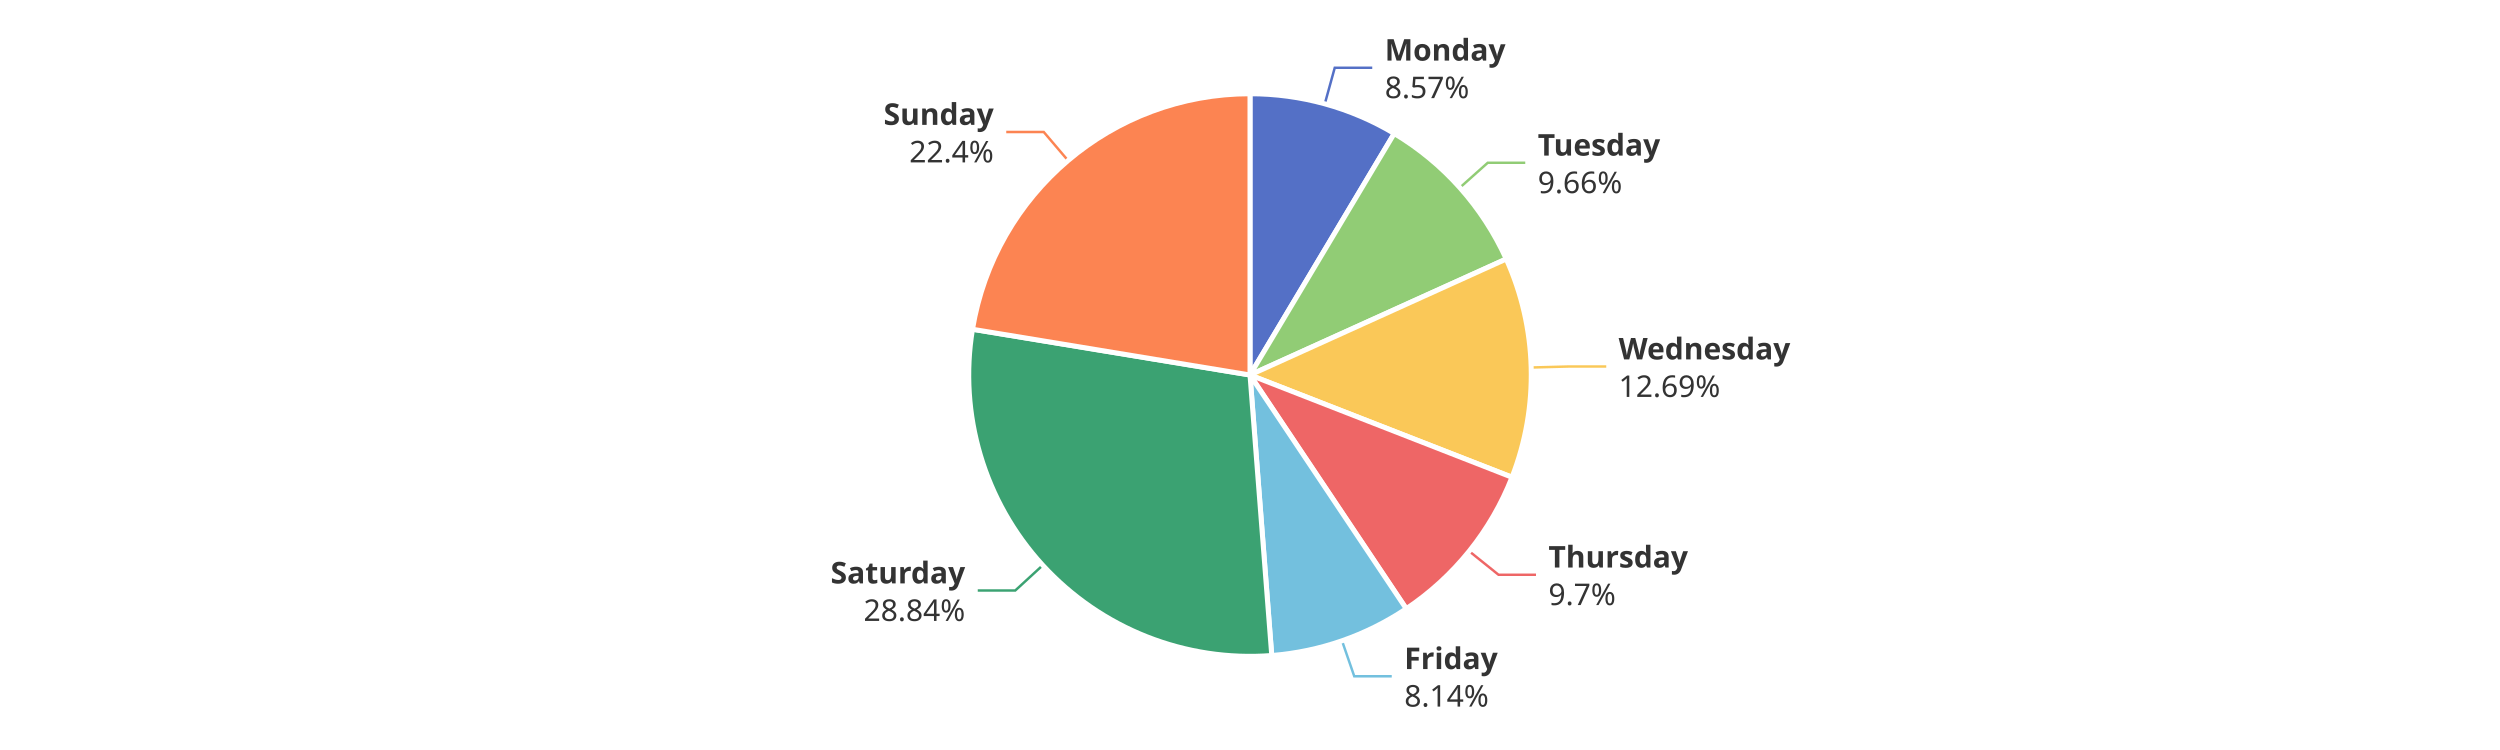
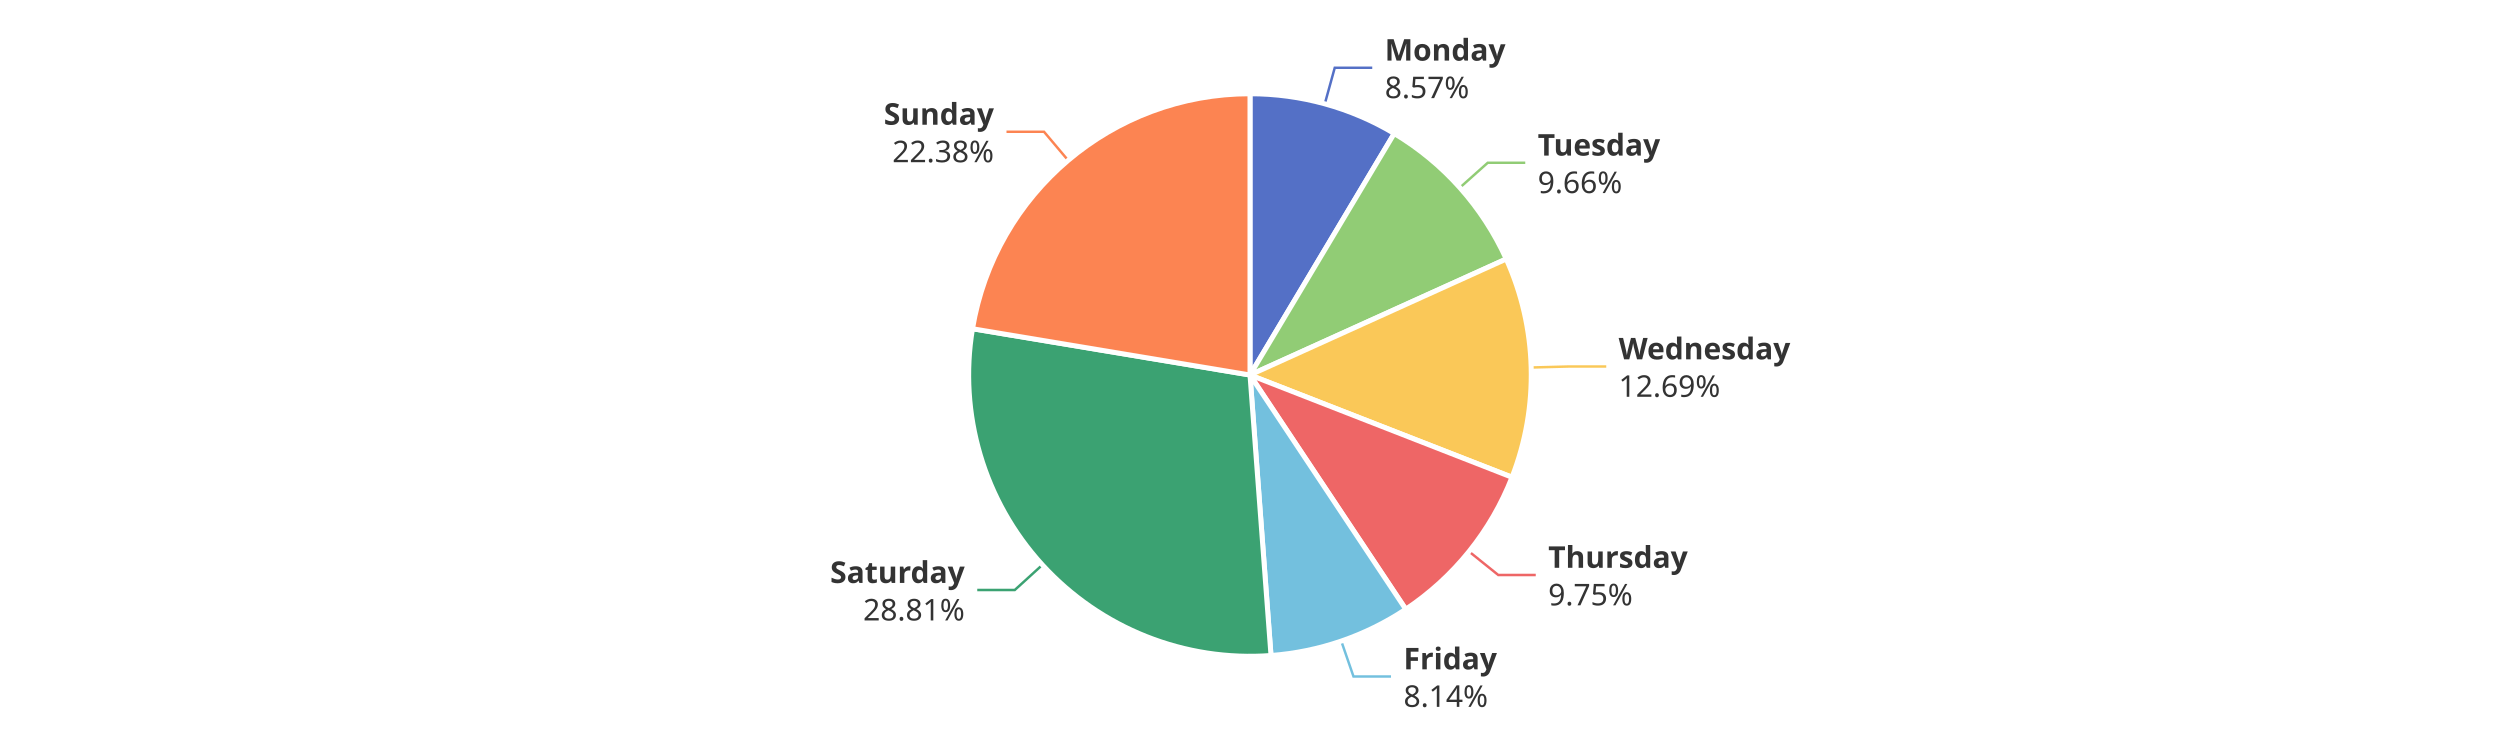
<svg xmlns="http://www.w3.org/2000/svg" width="1000" height="300" version="1.1" baseProfile="full" viewBox="0 0 1000 300">
  <rect width="1000" height="300" x="0" y="0" id="0" fill="#ffffff" />
  <polyline points="529.9 41.6 533.9 27.1 548.9 27.1" fill="none" stroke="#5470c6" />
  <polyline points="583.9 75.1 595.1 65.1 610.1 65.1" fill="none" stroke="#91cc75" />
  <polyline points="612.5 147 627.5 146.6 642.5 146.6" fill="none" stroke="#fac858" />
-   <polyline points="587.7 220.5 599.4 229.9 614.4 229.9" fill="none" stroke="#ee6666" />
-   <polyline points="536.8 256.3 541.7 270.5 556.7 270.5" fill="none" stroke="#73c0de" />
-   <polyline points="417.1 226.1 406.1 236.2 391.1 236.2" fill="none" stroke="#3ba272" />
-   <polyline points="427.2 64.2 417.5 52.8 402.5 52.8" fill="none" stroke="#fc8452" />
+   <polyline points="587.6 220.6 599.3 230 614.3 230" fill="none" stroke="#ee6666" />
+   <polyline points="536.5 256.4 541.4 270.6 556.4 270.6" fill="none" stroke="#73c0de" />
+   <polyline points="417 225.9 405.9 236 390.9 236" fill="none" stroke="#3ba272" />
+   <polyline points="427.3 64.2 417.6 52.7 402.6 52.7" fill="none" stroke="#fc8452" />
  <path d="M500 37.5A112.5 112.5 0 0 1 557.7 53.4L500 150Z" fill="#5470c6" stroke="#fff" stroke-width="2" stroke-linejoin="round" />
  <path d="M557.7 53.4A112.5 112.5 0 0 1 602.5 103.6L500 150Z" fill="#91cc75" stroke="#fff" stroke-width="2" stroke-linejoin="round" />
  <path d="M602.5 103.6A112.5 112.5 0 0 1 604.8 190.9L500 150Z" fill="#fac858" stroke="#fff" stroke-width="2" stroke-linejoin="round" />
-   <path d="M604.8 190.9A112.5 112.5 0 0 1 562.5 243.5L500 150Z" fill="#ee6666" stroke="#fff" stroke-width="2" stroke-linejoin="round" />
-   <path d="M562.5 243.5A112.5 112.5 0 0 1 508.7 262.2L500 150Z" fill="#73c0de" stroke="#fff" stroke-width="2" stroke-linejoin="round" />
-   <path d="M508.7 262.2A112.5 112.5 0 0 1 389 131.7L500 150Z" fill="#3ba272" stroke="#fff" stroke-width="2" stroke-linejoin="round" />
-   <path d="M389 131.7A112.5 112.5 0 0 1 500 37.5L500 150Z" fill="#fc8452" stroke="#fff" stroke-width="2" stroke-linejoin="round" />
-   <path d="M0 -15l42.8 0l0 30l-42.8 0Z" transform="translate(553.9175 27.0941)" fill="none" />
-   <text dominant-baseline="central" text-anchor="start" style="font-size:12px;font-family:sans-serif;font-weight:bold;" y="-7.5" transform="translate(553.9175 27.0941)" fill="#333" stroke="rgb(255,255,255)" stroke-width="2" paint-order="stroke" stroke-miterlimit="2">Monday</text>
-   <text dominant-baseline="central" text-anchor="start" style="font-size:12px;font-family:sans-serif;" y="7.5" transform="translate(553.9175 27.0941)" fill="#333" stroke="rgb(255,255,255)" stroke-width="2" paint-order="stroke" stroke-miterlimit="2">8.57%</text>
-   <path d="M0 -15l46.2 0l0 30l-46.2 0Z" transform="translate(615.1146 65.0915)" fill="none" />
-   <text dominant-baseline="central" text-anchor="start" style="font-size:12px;font-family:sans-serif;font-weight:bold;" y="-7.5" transform="translate(615.1146 65.0915)" fill="#333" stroke="rgb(255,255,255)" stroke-width="2" paint-order="stroke" stroke-miterlimit="2">Tuesday</text>
-   <text dominant-baseline="central" text-anchor="start" style="font-size:12px;font-family:sans-serif;" y="7.5" transform="translate(615.1146 65.0915)" fill="#333" stroke="rgb(255,255,255)" stroke-width="2" paint-order="stroke" stroke-miterlimit="2">9.66%</text>
-   <path d="M0 -15l63.6 0l0 30l-63.6 0Z" transform="translate(647.4551 146.6154)" fill="none" />
-   <text dominant-baseline="central" text-anchor="start" style="font-size:12px;font-family:sans-serif;font-weight:bold;" y="-7.5" transform="translate(647.4551 146.6154)" fill="#333" stroke="rgb(255,255,255)" stroke-width="2" paint-order="stroke" stroke-miterlimit="2">Wednesday</text>
-   <text dominant-baseline="central" text-anchor="start" style="font-size:12px;font-family:sans-serif;" y="7.5" transform="translate(647.4551 146.6154)" fill="#333" stroke="rgb(255,255,255)" stroke-width="2" paint-order="stroke" stroke-miterlimit="2">12.69%</text>
-   <path d="M0 -15l50.2 0l0 30l-50.2 0Z" transform="translate(619.3867 229.8658)" fill="none" />
-   <text dominant-baseline="central" text-anchor="start" style="font-size:12px;font-family:sans-serif;font-weight:bold;" y="-7.5" transform="translate(619.3867 229.8658)" fill="#333" stroke="rgb(255,255,255)" stroke-width="2" paint-order="stroke" stroke-miterlimit="2">Thursday</text>
-   <text dominant-baseline="central" text-anchor="start" style="font-size:12px;font-family:sans-serif;" y="7.5" transform="translate(619.3867 229.8658)" fill="#333" stroke="rgb(255,255,255)" stroke-width="2" paint-order="stroke" stroke-miterlimit="2">9.7%</text>
-   <path d="M0 -15l34.2 0l0 30l-34.2 0Z" transform="translate(561.7201 270.4811)" fill="none" />
-   <text dominant-baseline="central" text-anchor="start" style="font-size:12px;font-family:sans-serif;font-weight:bold;" y="-7.5" transform="translate(561.7201 270.4811)" fill="#333" stroke="rgb(255,255,255)" stroke-width="2" paint-order="stroke" stroke-miterlimit="2">Friday</text>
-   <text dominant-baseline="central" text-anchor="start" style="font-size:12px;font-family:sans-serif;" y="7.5" transform="translate(561.7201 270.4811)" fill="#333" stroke="rgb(255,255,255)" stroke-width="2" paint-order="stroke" stroke-miterlimit="2">8.14%</text>
-   <path d="M-48.2 -15l48.2 0l0 30l-48.2 0Z" transform="translate(386.0682 236.2153)" fill="none" />
-   <text dominant-baseline="central" text-anchor="end" style="font-size:12px;font-family:sans-serif;font-weight:bold;" y="-7.5" transform="translate(386.0682 236.2153)" fill="#333" stroke="rgb(255,255,255)" stroke-width="2" paint-order="stroke" stroke-miterlimit="2">Saturday</text>
-   <text dominant-baseline="central" text-anchor="end" style="font-size:12px;font-family:sans-serif;" y="7.5" transform="translate(386.0682 236.2153)" fill="#333" stroke="rgb(255,255,255)" stroke-width="2" paint-order="stroke" stroke-miterlimit="2">28.84%</text>
-   <path d="M-40.9 -15l40.9 0l0 30l-40.9 0Z" transform="translate(397.4935 52.7944)" fill="none" />
-   <text dominant-baseline="central" text-anchor="end" style="font-size:12px;font-family:sans-serif;font-weight:bold;" y="-7.5" transform="translate(397.4935 52.7944)" fill="#333" stroke="rgb(255,255,255)" stroke-width="2" paint-order="stroke" stroke-miterlimit="2">Sunday</text>
-   <text dominant-baseline="central" text-anchor="end" style="font-size:12px;font-family:sans-serif;" y="7.5" transform="translate(397.4935 52.7944)" fill="#333" stroke="rgb(255,255,255)" stroke-width="2" paint-order="stroke" stroke-miterlimit="2">22.4%</text>
+   <path d="M604.8 190.9A112.5 112.5 0 0 1 562.3 243.7L500 150Z" fill="#ee6666" stroke="#fff" stroke-width="2" stroke-linejoin="round" />
+   <path d="M562.3 243.7A112.5 112.5 0 0 1 508.4 262.2L500 150Z" fill="#73c0de" stroke="#fff" stroke-width="2" stroke-linejoin="round" />
+   <path d="M508.4 262.2A112.5 112.5 0 0 1 389 131.5L500 150Z" fill="#3ba272" stroke="#fff" stroke-width="2" stroke-linejoin="round" />
+   <path d="M389 131.5A112.5 112.5 0 0 1 500 37.5L500 150Z" fill="#fc8452" stroke="#fff" stroke-width="2" stroke-linejoin="round" />
+   <path d="M0 -15l42.8 0l0 30l-42.8 0Z" transform="translate(553.9109 27.0923)" fill="none" />
+   <text dominant-baseline="central" text-anchor="start" style="font-size:12px;font-family:sans-serif;font-weight:bold;" y="-7.5" transform="translate(553.9109 27.0923)" fill="#333" stroke="rgb(255,255,255)" stroke-width="2" paint-order="stroke" stroke-miterlimit="2">Monday</text>
+   <text dominant-baseline="central" text-anchor="start" style="font-size:12px;font-family:sans-serif;" y="7.5" transform="translate(553.9109 27.0923)" fill="#333" stroke="rgb(255,255,255)" stroke-width="2" paint-order="stroke" stroke-miterlimit="2">8.57%</text>
+   <path d="M0 -15l46.2 0l0 30l-46.2 0Z" transform="translate(615.1003 65.0755)" fill="none" />
+   <text dominant-baseline="central" text-anchor="start" style="font-size:12px;font-family:sans-serif;font-weight:bold;" y="-7.5" transform="translate(615.1003 65.0755)" fill="#333" stroke="rgb(255,255,255)" stroke-width="2" paint-order="stroke" stroke-miterlimit="2">Tuesday</text>
+   <text dominant-baseline="central" text-anchor="start" style="font-size:12px;font-family:sans-serif;" y="7.5" transform="translate(615.1003 65.0755)" fill="#333" stroke="rgb(255,255,255)" stroke-width="2" paint-order="stroke" stroke-miterlimit="2">9.66%</text>
+   <path d="M0 -15l63.6 0l0 30l-63.6 0Z" transform="translate(647.454 146.576)" fill="none" />
+   <text dominant-baseline="central" text-anchor="start" style="font-size:12px;font-family:sans-serif;font-weight:bold;" y="-7.5" transform="translate(647.454 146.576)" fill="#333" stroke="rgb(255,255,255)" stroke-width="2" paint-order="stroke" stroke-miterlimit="2">Wednesday</text>
+   <text dominant-baseline="central" text-anchor="start" style="font-size:12px;font-family:sans-serif;" y="7.5" transform="translate(647.454 146.576)" fill="#333" stroke="rgb(255,255,255)" stroke-width="2" paint-order="stroke" stroke-miterlimit="2">12.69%</text>
+   <path d="M0 -15l50.2 0l0 30l-50.2 0Z" transform="translate(619.2971 229.9771)" fill="none" />
+   <text dominant-baseline="central" text-anchor="start" style="font-size:12px;font-family:sans-serif;font-weight:bold;" y="-7.5" transform="translate(619.2971 229.9771)" fill="#333" stroke="rgb(255,255,255)" stroke-width="2" paint-order="stroke" stroke-miterlimit="2">Thursday</text>
+   <text dominant-baseline="central" text-anchor="start" style="font-size:12px;font-family:sans-serif;" y="7.5" transform="translate(619.2971 229.9771)" fill="#333" stroke="rgb(255,255,255)" stroke-width="2" paint-order="stroke" stroke-miterlimit="2">9.75%</text>
+   <path d="M0 -15l34.2 0l0 30l-34.2 0Z" transform="translate(561.4092 270.5883)" fill="none" />
+   <text dominant-baseline="central" text-anchor="start" style="font-size:12px;font-family:sans-serif;font-weight:bold;" y="-7.5" transform="translate(561.4092 270.5883)" fill="#333" stroke="rgb(255,255,255)" stroke-width="2" paint-order="stroke" stroke-miterlimit="2">Friday</text>
+   <text dominant-baseline="central" text-anchor="start" style="font-size:12px;font-family:sans-serif;" y="7.5" transform="translate(561.4092 270.5883)" fill="#333" stroke="rgb(255,255,255)" stroke-width="2" paint-order="stroke" stroke-miterlimit="2">8.14%</text>
+   <path d="M-48.2 -15l48.2 0l0 30l-48.2 0Z" transform="translate(385.8931 236.0241)" fill="none" />
+   <text dominant-baseline="central" text-anchor="end" style="font-size:12px;font-family:sans-serif;font-weight:bold;" y="-7.5" transform="translate(385.8931 236.0241)" fill="#333" stroke="rgb(255,255,255)" stroke-width="2" paint-order="stroke" stroke-miterlimit="2">Saturday</text>
+   <text dominant-baseline="central" text-anchor="end" style="font-size:12px;font-family:sans-serif;" y="7.5" transform="translate(385.8931 236.0241)" fill="#333" stroke="rgb(255,255,255)" stroke-width="2" paint-order="stroke" stroke-miterlimit="2">28.81%</text>
+   <path d="M-40.9 -15l40.9 0l0 30l-40.9 0Z" transform="translate(397.5683 52.731)" fill="none" />
+   <text dominant-baseline="central" text-anchor="end" style="font-size:12px;font-family:sans-serif;font-weight:bold;" y="-7.5" transform="translate(397.5683 52.731)" fill="#333" stroke="rgb(255,255,255)" stroke-width="2" paint-order="stroke" stroke-miterlimit="2">Sunday</text>
+   <text dominant-baseline="central" text-anchor="end" style="font-size:12px;font-family:sans-serif;" y="7.5" transform="translate(397.5683 52.731)" fill="#333" stroke="rgb(255,255,255)" stroke-width="2" paint-order="stroke" stroke-miterlimit="2">22.38%</text>
</svg>
